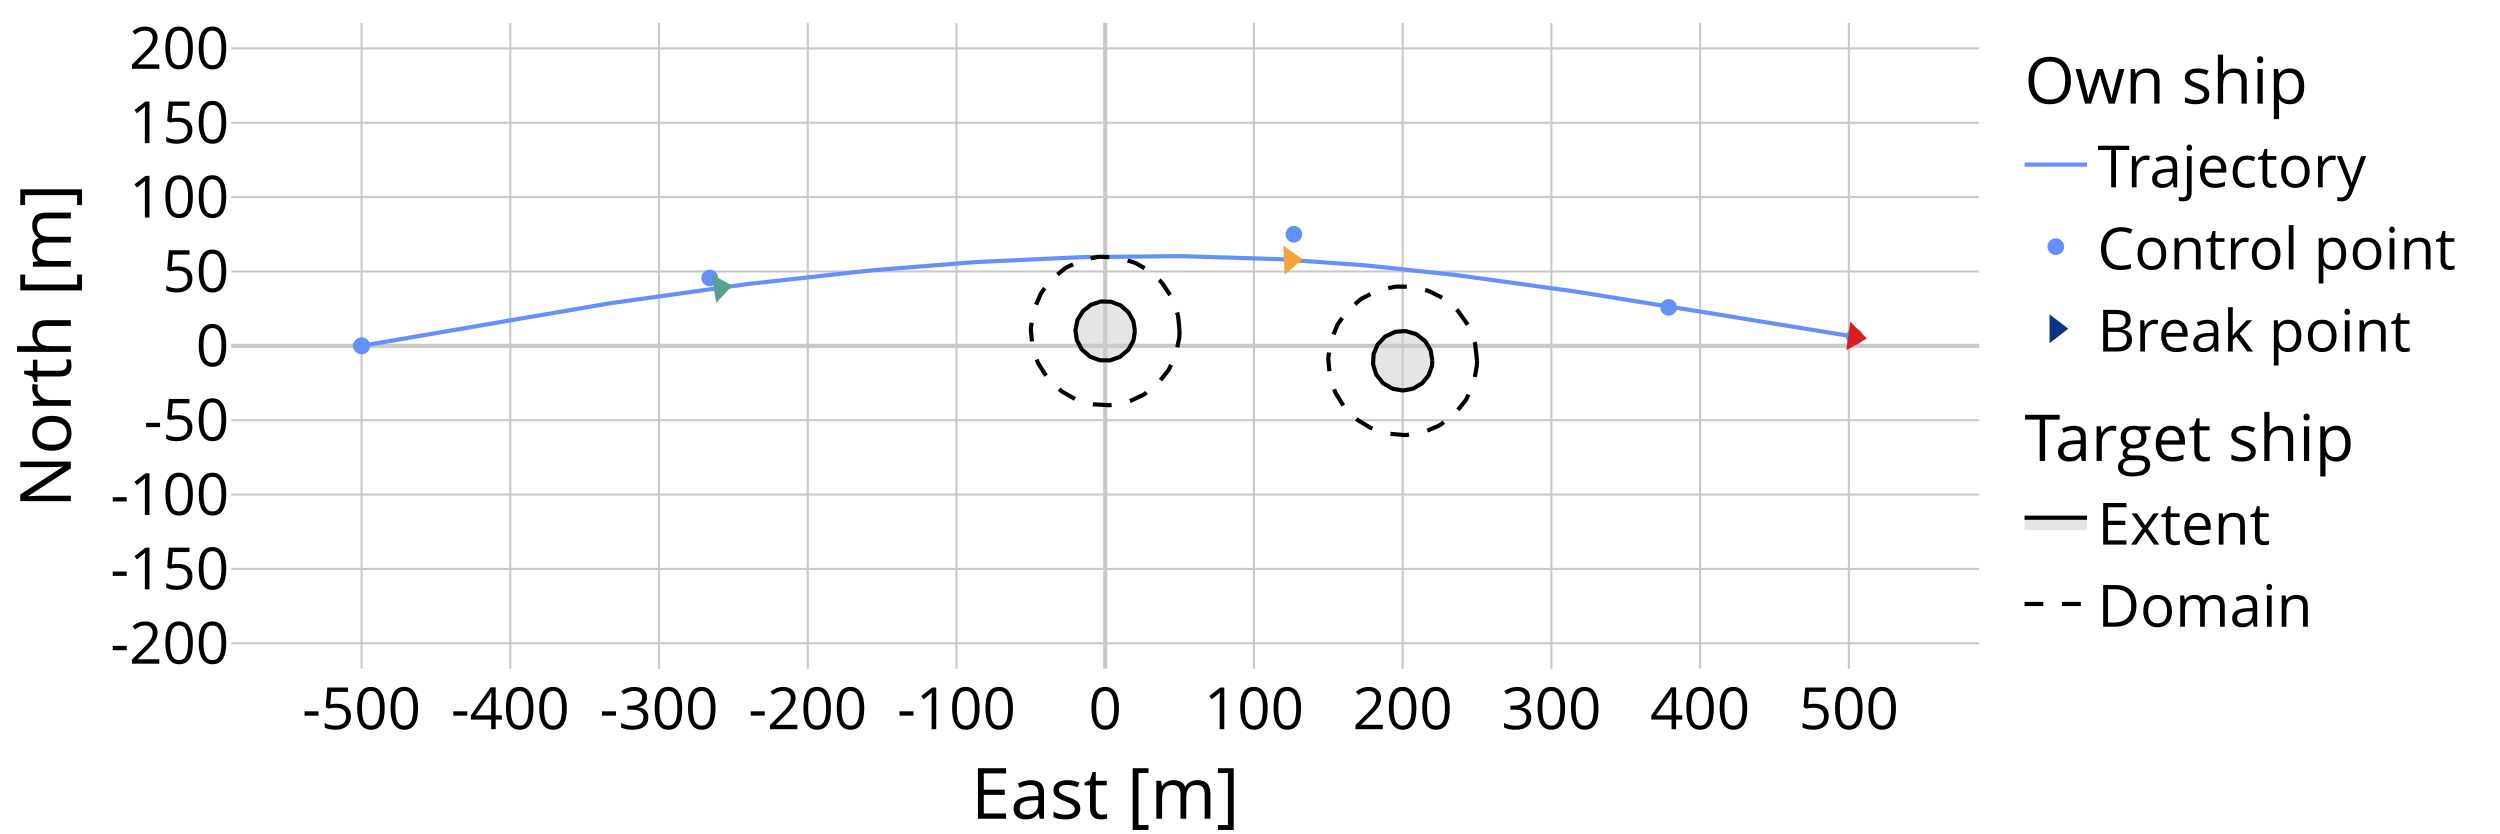
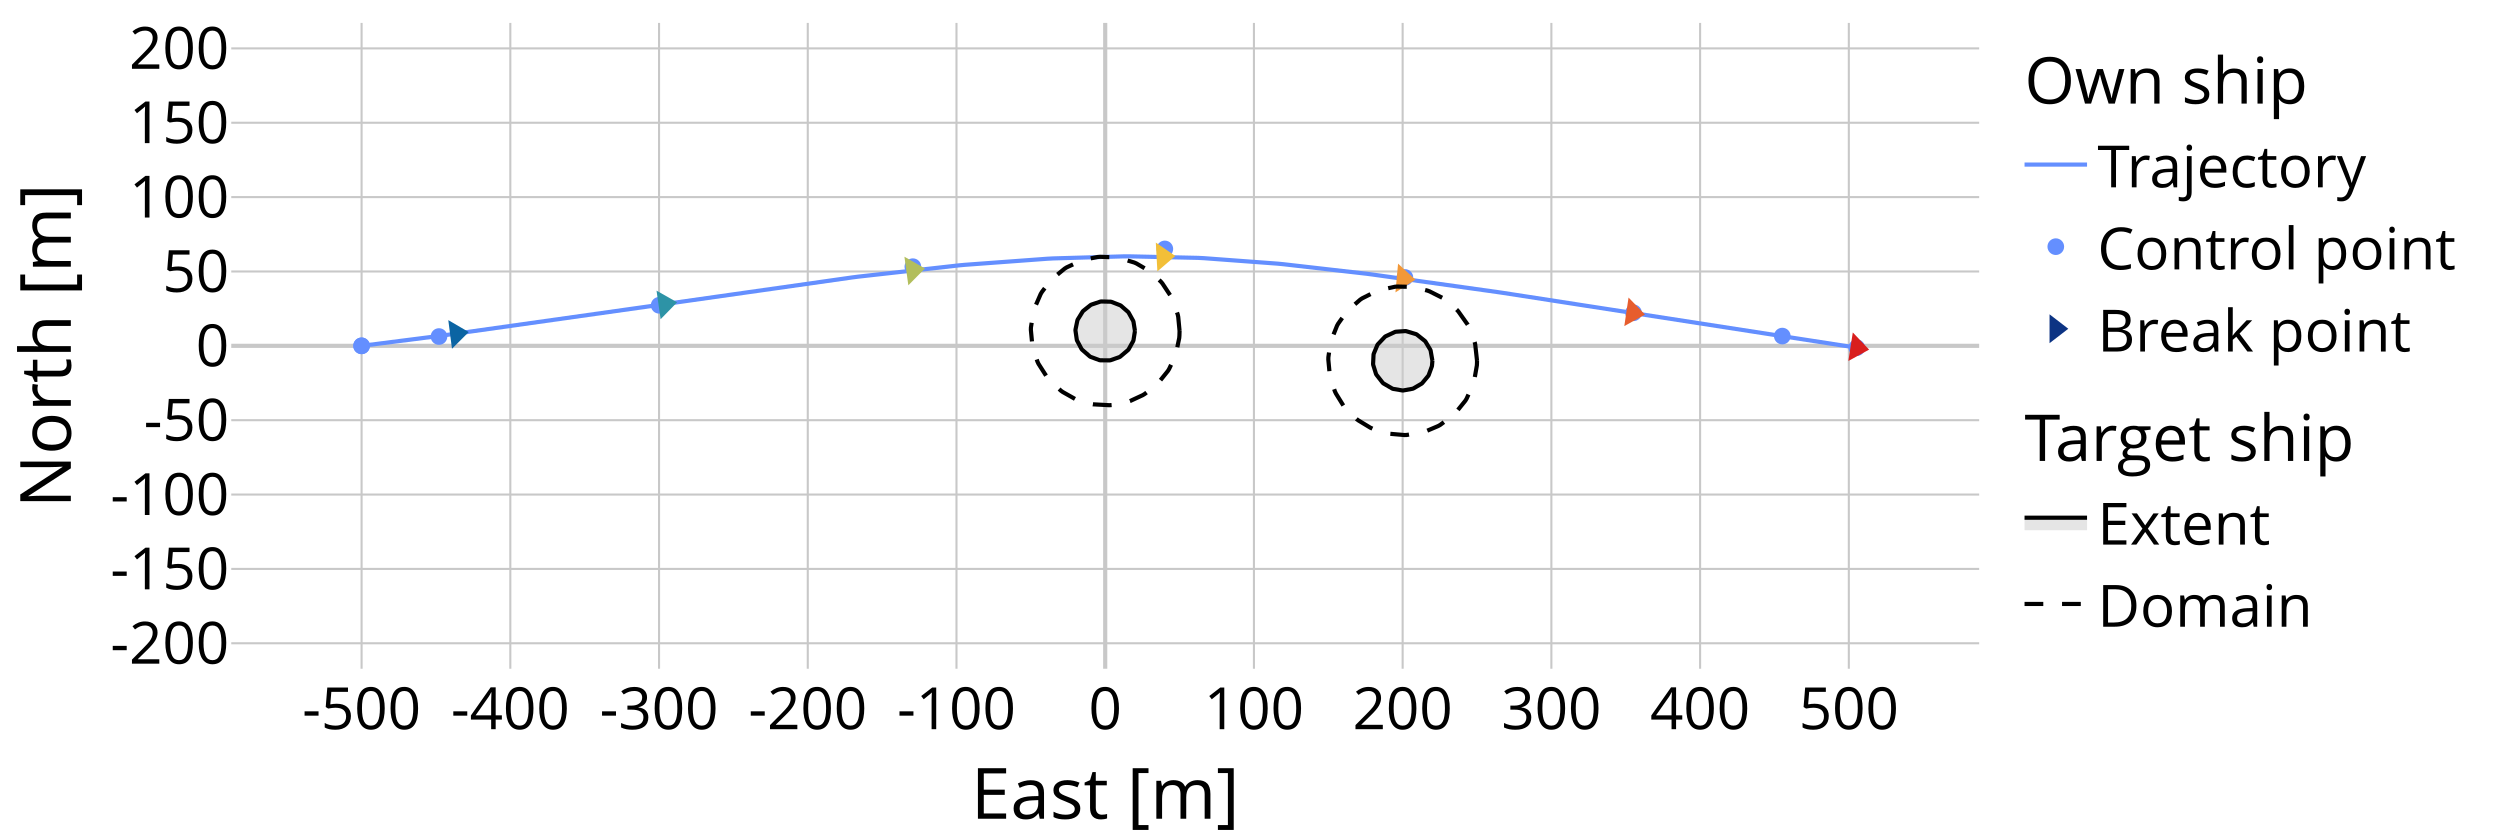
<svg xmlns="http://www.w3.org/2000/svg" class="main-svg" width="1200" height="400" style="" viewBox="0 0 1200 400">
  <rect x="0" y="0" width="1200" height="400" style="fill: rgb(255, 255, 255); fill-opacity: 1;" />
-   <defs id="defs-2bbbcf">
+   <defs id="defs-1d4c53">
    <g class="clips">
-       <clipPath id="clip2bbbcfxyplot" class="plotclip">
+       <clipPath id="clip1d4c53xyplot" class="plotclip">
        <rect width="839" height="310" />
      </clipPath>
-       <clipPath class="axesclip" id="clip2bbbcfx">
+       <clipPath class="axesclip" id="clip1d4c53x">
        <rect x="111" y="0" width="839" height="400" />
      </clipPath>
-       <clipPath class="axesclip" id="clip2bbbcfy">
+       <clipPath class="axesclip" id="clip1d4c53y">
        <rect x="0" y="11" width="1200" height="310" />
      </clipPath>
-       <clipPath class="axesclip" id="clip2bbbcfxy">
+       <clipPath class="axesclip" id="clip1d4c53xy">
        <rect x="111" y="11" width="839" height="310" />
      </clipPath>
    </g>
    <g class="gradients" />
    <g class="patterns" />
  </defs>
  <g class="bglayer" />
  <g class="layer-below">
    <g class="imagelayer" />
    <g class="shapelayer" />
  </g>
  <g class="cartesianlayer">
    <g class="subplot xy">
      <g class="layer-subplot">
        <g class="shapelayer" />
        <g class="imagelayer" />
      </g>
      <g class="minor-gridlayer">
        <g class="x" />
        <g class="y" />
      </g>
      <g class="gridlayer">
        <g class="x">
          <path class="xgrid crisp" transform="translate(173.56,0)" d="M0,11v310" style="stroke: rgb(200, 200, 200); stroke-opacity: 1; stroke-width: 1px;" />
          <path class="xgrid crisp" transform="translate(244.95,0)" d="M0,11v310" style="stroke: rgb(200, 200, 200); stroke-opacity: 1; stroke-width: 1px;" />
          <path class="xgrid crisp" transform="translate(316.34,0)" d="M0,11v310" style="stroke: rgb(200, 200, 200); stroke-opacity: 1; stroke-width: 1px;" />
          <path class="xgrid crisp" transform="translate(387.73,0)" d="M0,11v310" style="stroke: rgb(200, 200, 200); stroke-opacity: 1; stroke-width: 1px;" />
          <path class="xgrid crisp" transform="translate(459.11,0)" d="M0,11v310" style="stroke: rgb(200, 200, 200); stroke-opacity: 1; stroke-width: 1px;" />
          <path class="xgrid crisp" transform="translate(601.89,0)" d="M0,11v310" style="stroke: rgb(200, 200, 200); stroke-opacity: 1; stroke-width: 1px;" />
          <path class="xgrid crisp" transform="translate(673.27,0)" d="M0,11v310" style="stroke: rgb(200, 200, 200); stroke-opacity: 1; stroke-width: 1px;" />
          <path class="xgrid crisp" transform="translate(744.66,0)" d="M0,11v310" style="stroke: rgb(200, 200, 200); stroke-opacity: 1; stroke-width: 1px;" />
          <path class="xgrid crisp" transform="translate(816.05,0)" d="M0,11v310" style="stroke: rgb(200, 200, 200); stroke-opacity: 1; stroke-width: 1px;" />
          <path class="xgrid crisp" transform="translate(887.44,0)" d="M0,11v310" style="stroke: rgb(200, 200, 200); stroke-opacity: 1; stroke-width: 1px;" />
        </g>
        <g class="y">
          <path class="ygrid crisp" transform="translate(0,308.77)" d="M111,0h839" style="stroke: rgb(200, 200, 200); stroke-opacity: 1; stroke-width: 1px;" />
          <path class="ygrid crisp" transform="translate(0,273.08)" d="M111,0h839" style="stroke: rgb(200, 200, 200); stroke-opacity: 1; stroke-width: 1px;" />
          <path class="ygrid crisp" transform="translate(0,237.39)" d="M111,0h839" style="stroke: rgb(200, 200, 200); stroke-opacity: 1; stroke-width: 1px;" />
          <path class="ygrid crisp" transform="translate(0,201.69)" d="M111,0h839" style="stroke: rgb(200, 200, 200); stroke-opacity: 1; stroke-width: 1px;" />
          <path class="ygrid crisp" transform="translate(0,130.31)" d="M111,0h839" style="stroke: rgb(200, 200, 200); stroke-opacity: 1; stroke-width: 1px;" />
          <path class="ygrid crisp" transform="translate(0,94.61)" d="M111,0h839" style="stroke: rgb(200, 200, 200); stroke-opacity: 1; stroke-width: 1px;" />
          <path class="ygrid crisp" transform="translate(0,58.92)" d="M111,0h839" style="stroke: rgb(200, 200, 200); stroke-opacity: 1; stroke-width: 1px;" />
          <path class="ygrid crisp" transform="translate(0,23.23)" d="M111,0h839" style="stroke: rgb(200, 200, 200); stroke-opacity: 1; stroke-width: 1px;" />
        </g>
      </g>
      <g class="zerolinelayer">
        <path class="xzl zl crisp" transform="translate(530.5,0)" d="M0,11v310" style="stroke: rgb(200, 200, 200); stroke-opacity: 1; stroke-width: 2px;" />
        <path class="yzl zl crisp" transform="translate(0,166)" d="M111,0h839" style="stroke: rgb(200, 200, 200); stroke-opacity: 1; stroke-width: 2px;" />
      </g>
      <g class="layer-between">
        <g class="shapelayer" />
        <g class="imagelayer" />
      </g>
      <path class="xlines-below" />
      <path class="ylines-below" />
      <g class="overlines-below" />
      <g class="xaxislayer-below" />
      <g class="yaxislayer-below" />
      <g class="overaxes-below" />
      <g class="overplot">
-         <g class="xy" transform="translate(111,11)" clip-path="url(#clip2bbbcfxyplot)">
+         <g class="xy" transform="translate(111,11)" clip-path="url(#clip1d4c53xyplot)">
          <g class="scatterlayer mlayer">
-             <g class="trace scatter trace939c73" style="stroke-miterlimit: 2; opacity: 1;">
-               <g class="fills" />
-               <g class="errorbars" />
-               <g class="lines">
-                 <path class="js-line" d="M62.56,155L180.9,134.72L183.41,134.34L246.19,125.57L248.87,125.23L305.69,118.95L308.42,118.69L355.08,114.96L357.84,114.78L407.63,112.46L410.41,112.38L454.79,111.96L457.56,111.99L501.86,113.36L504.62,113.5L543.19,116.28L545.93,116.53L587.02,120.93L589.76,121.27L644.22,128.8L646.93,129.21L722.65,141.41L725.35,141.86L779.13,150.64" style="vector-effect: none; fill: none; stroke: rgb(100, 143, 255); stroke-opacity: 1; stroke-width: 2px; opacity: 1;" />
-               </g>
-               <g class="points" />
-               <g class="text" />
-             </g>
-             <g class="trace scatter trace4f220f" style="stroke-miterlimit: 2; opacity: 1;">
+             <g class="trace scatter tracec723ff" style="stroke-miterlimit: 2; opacity: 1;">
+               <g class="fills" />
+               <g class="errorbars" />
+               <g class="lines">
+                 <path class="js-line" d="M62.56,155L99.45,150.3L101.22,150.07L204.29,135.51L206.94,135.12L298.23,122.14L301.07,121.78L349.34,116.37L352.17,116.11L391.73,113.19L394.55,113.04L428.14,112.06L430.92,112.04L464.09,112.78L466.83,112.92L502.22,115.55L504.92,115.81L545.06,120.41L547.71,120.76L607.9,129.21L610.48,129.59L780.24,155.89" style="vector-effect: none; fill: none; stroke: rgb(100, 143, 255); stroke-opacity: 1; stroke-width: 2px; opacity: 1;" />
+               </g>
+               <g class="points" />
+               <g class="text" />
+             </g>
+             <g class="trace scatter trace3979f6" style="stroke-miterlimit: 2; opacity: 1;">
              <g class="fills" />
              <g class="errorbars" />
              <g class="lines" />
              <g class="points">
                <path class="point" transform="translate(62.56,155)" d="M4,0A4,4 0 1,1 0,-4A4,4 0 0,1 4,0Z" style="opacity: 1; stroke-width: 0px; fill: rgb(100, 143, 255); fill-opacity: 1;" />
                <path class="point" transform="translate(62.56,155)" d="M4,0A4,4 0 1,1 0,-4A4,4 0 0,1 4,0Z" style="opacity: 1; stroke-width: 0px; fill: rgb(100, 143, 255); fill-opacity: 1;" />
-                 <path class="point" transform="translate(229.66,122.41)" d="M4,0A4,4 0 1,1 0,-4A4,4 0 0,1 4,0Z" style="opacity: 1; stroke-width: 0px; fill: rgb(100, 143, 255); fill-opacity: 1;" />
-                 <path class="point" transform="translate(510.06,101.44)" d="M4,0A4,4 0 1,1 0,-4A4,4 0 0,1 4,0Z" style="opacity: 1; stroke-width: 0px; fill: rgb(100, 143, 255); fill-opacity: 1;" />
-                 <path class="point" transform="translate(689.96,136.54)" d="M4,0A4,4 0 1,1 0,-4A4,4 0 0,1 4,0Z" style="opacity: 1; stroke-width: 0px; fill: rgb(100, 143, 255); fill-opacity: 1;" />
-                 <path class="point" transform="translate(779.13,150.64)" d="M4,0A4,4 0 1,1 0,-4A4,4 0 0,1 4,0Z" style="opacity: 1; stroke-width: 0px; fill: rgb(100, 143, 255); fill-opacity: 1;" />
-               </g>
-               <g class="text" />
-             </g>
-             <g class="trace scatter traceaa5541" style="stroke-miterlimit: 2; opacity: 1;">
+                 <path class="point" transform="translate(99.71,150.54)" d="M4,0A4,4 0 1,1 0,-4A4,4 0 0,1 4,0Z" style="opacity: 1; stroke-width: 0px; fill: rgb(100, 143, 255); fill-opacity: 1;" />
+                 <path class="point" transform="translate(205.4,135.54)" d="M4,0A4,4 0 1,1 0,-4A4,4 0 0,1 4,0Z" style="opacity: 1; stroke-width: 0px; fill: rgb(100, 143, 255); fill-opacity: 1;" />
+                 <path class="point" transform="translate(327.17,117.01)" d="M4,0A4,4 0 1,1 0,-4A4,4 0 0,1 4,0Z" style="opacity: 1; stroke-width: 0px; fill: rgb(100, 143, 255); fill-opacity: 1;" />
+                 <path class="point" transform="translate(448.12,108.49)" d="M4,0A4,4 0 1,1 0,-4A4,4 0 0,1 4,0Z" style="opacity: 1; stroke-width: 0px; fill: rgb(100, 143, 255); fill-opacity: 1;" />
+                 <path class="point" transform="translate(563.34,122.17)" d="M4,0A4,4 0 1,1 0,-4A4,4 0 0,1 4,0Z" style="opacity: 1; stroke-width: 0px; fill: rgb(100, 143, 255); fill-opacity: 1;" />
+                 <path class="point" transform="translate(673.08,139.14)" d="M4,0A4,4 0 1,1 0,-4A4,4 0 0,1 4,0Z" style="opacity: 1; stroke-width: 0px; fill: rgb(100, 143, 255); fill-opacity: 1;" />
+                 <path class="point" transform="translate(744.5,150.32)" d="M4,0A4,4 0 1,1 0,-4A4,4 0 0,1 4,0Z" style="opacity: 1; stroke-width: 0px; fill: rgb(100, 143, 255); fill-opacity: 1;" />
+                 <path class="point" transform="translate(780.24,155.89)" d="M4,0A4,4 0 1,1 0,-4A4,4 0 0,1 4,0Z" style="opacity: 1; stroke-width: 0px; fill: rgb(100, 143, 255); fill-opacity: 1;" />
+               </g>
+               <g class="text" />
+             </g>
+             <g class="trace scatter tracec03ff7" style="stroke-miterlimit: 2; opacity: 1;">
              <g class="fills" />
              <g class="errorbars" />
              <g class="lines" />
              <g class="points">
                <path class="point" transform="translate(62.56,155)" d="M0,0Z" style="opacity: 1; stroke-width: 0px; fill: rgb(12, 51, 131); fill-opacity: 1;" />
-                 <path class="point" transform="translate(234.62,127.06)" d="M-4.072,-6.36L-1.85,7.321L5.922,-0.962Z" style="opacity: 1; stroke-width: 0px; fill: rgb(88, 161, 142); fill-opacity: 1;" />
-                 <path class="point" transform="translate(508.3,113.71)" d="M-3.334,-6.776L-2.659,7.068L5.993,-0.292Z" style="opacity: 1; stroke-width: 0px; fill: rgb(242, 165, 56); fill-opacity: 1;" />
-                 <path class="point" transform="translate(779.13,150.64)" d="M-2.036,-7.272L-3.909,6.461L5.945,0.811Z" style="opacity: 1; stroke-width: 0px; fill: rgb(217, 30, 30); fill-opacity: 1;" />
-               </g>
-               <g class="text" />
-             </g>
-             <g class="trace scatter trace529191" style="stroke-miterlimit: 2; opacity: 1;">
+                 <path class="point" transform="translate(108.04,149.15)" d="M-3.859,-6.491L-2.092,7.256L5.951,-0.765Z" style="opacity: 1; stroke-width: 0px; fill: rgb(11, 100, 163); fill-opacity: 1;" />
+                 <path class="point" transform="translate(208.08,134.95)" d="M-3.945,-6.439L-1.995,7.283L5.94,-0.844Z" style="opacity: 1; stroke-width: 0px; fill: rgb(45, 147, 166); fill-opacity: 1;" />
+                 <path class="point" transform="translate(327.03,118.68)" d="M-3.911,-6.46L-2.034,7.273L5.945,-0.813Z" style="opacity: 1; stroke-width: 0px; fill: rgb(178, 190, 92); fill-opacity: 1;" />
+                 <path class="point" transform="translate(447.16,112.19)" d="M-3.37,-6.758L-2.622,7.082L5.991,-0.324Z" style="opacity: 1; stroke-width: 0px; fill: rgb(242, 191, 56); fill-opacity: 1;" />
+                 <path class="point" transform="translate(562.43,122.72)" d="M-2.357,-7.174L-3.618,6.628L5.975,0.546Z" style="opacity: 1; stroke-width: 0px; fill: rgb(242, 152, 56); fill-opacity: 1;" />
+                 <path class="point" transform="translate(672.65,139.11)" d="M-1.948,-7.296L-3.987,6.413L5.935,0.883Z" style="opacity: 1; stroke-width: 0px; fill: rgb(231, 93, 45); fill-opacity: 1;" />
+                 <path class="point" transform="translate(780.24,155.89)" d="M-1.896,-7.309L-4.032,6.385L5.928,0.924Z" style="opacity: 1; stroke-width: 0px; fill: rgb(217, 30, 30); fill-opacity: 1;" />
+               </g>
+               <g class="text" />
+             </g>
+             <g class="trace scatter trace95579a" style="stroke-miterlimit: 2; opacity: 1;">
              <g class="fills">
                <g>
                  <path class="js-fill" d="M433.78,147.86L433.07,143.43L432.92,143L430.75,139.07L430.47,138.72L427.09,135.77L426.7,135.53L422.52,133.91L422.08,133.82L417.59,133.71L417.14,133.78L412.89,135.21L412.49,135.42L408.98,138.21L408.68,138.55L406.32,142.37L406.15,142.79L405.24,147.19L405.22,147.64L405.86,152.08L406,152.51L408.11,156.47L408.39,156.83L412.1,160.07L412.49,160.3L416.7,161.86L417.14,161.94L421.63,161.98L422.08,161.9L426.31,160.41L426.7,160.19L430.47,157L430.75,156.65L432.92,152.72L433.07,152.29L433.78,147.86Z" style="fill: rgb(204, 204, 204); fill-opacity: 0.5; stroke-width: 0;" />
                </g>
              </g>
              <g class="errorbars" />
              <g class="lines">
                <path class="js-line" d="M433.78,147.86L433.07,143.43L432.92,143L430.75,139.07L430.47,138.72L427.09,135.77L426.7,135.53L422.52,133.91L422.08,133.82L417.59,133.71L417.14,133.78L412.89,135.21L412.49,135.42L408.98,138.21L408.68,138.55L406.32,142.37L406.15,142.79L405.24,147.19L405.22,147.64L405.86,152.08L406,152.51L408.11,156.47L408.39,156.83L412.1,160.07L412.49,160.3L416.7,161.86L417.14,161.94L421.63,161.98L422.08,161.9L426.31,160.41L426.7,160.19L430.47,157L430.75,156.65L432.92,152.72L433.07,152.29L433.78,147.86" style="vector-effect: none; fill: none; stroke: rgb(0, 0, 0); stroke-opacity: 1; stroke-width: 2px; opacity: 1;" />
              </g>
              <g class="points" />
              <g class="text" />
            </g>
-             <g class="trace scatter trace9f616b" style="stroke-miterlimit: 2; opacity: 1;">
+             <g class="trace scatter trace1724c8" style="stroke-miterlimit: 2; opacity: 1;">
              <g class="fills" />
              <g class="errorbars" />
              <g class="lines">
                <path class="js-line" d="M455.19,147.86L454.55,141.14L454.33,140.04L451.76,132.59L451.26,131.58L446.92,125.01L446.19,124.16L441.25,119.56L440.34,118.89L434.51,115.48L433.48,115.02L425.94,112.75L424.83,112.57L416.97,112.26L415.84,112.36L409.22,113.68L408.15,114.02L401.01,117.33L400.05,117.93L393.96,122.92L393.19,123.74L389.12,129.13L388.54,130.1L385.4,137.31L385.08,138.4L383.85,146.17L383.81,147.3L384.56,155.14L384.8,156.23L387,162.62L387.48,163.64L391.72,170.27L392.44,171.14L398.2,176.5L399.12,177.16L405,180.48L406.04,180.92L412.5,182.86L413.61,183.07L421.47,183.5L422.6,183.42L430.32,181.88L431.38,181.52L437.51,178.68L438.47,178.09L443.83,173.98L444.64,173.2L449.58,167.07L450.17,166.11L453.06,160.01L453.43,158.94L455.03,151.24L455.12,150.11L455.19,147.86" style="vector-effect: none; fill: none; stroke: rgb(0, 0, 0); stroke-opacity: 1; stroke-dasharray: 9px, 9px; stroke-width: 2px; opacity: 1;" />
              </g>
              <g class="points" />
              <g class="text" />
            </g>
-             <g class="trace scatter trace96dab7" style="stroke-miterlimit: 2; opacity: 1;">
+             <g class="trace scatter trace79d172" style="stroke-miterlimit: 2; opacity: 1;">
              <g class="fills">
                <g>
                  <path class="js-fill" d="M576.55,162.14L575.7,157.28L575.54,156.86L573.24,153L572.95,152.66L569.09,149.59L568.69,149.38L563.96,147.96L563.51,147.92L559.03,148.23L558.6,148.34L554.12,150.42L553.75,150.68L550.36,154.27L550.12,154.65L548.4,158.79L548.3,159.23L548.08,163.71L548.14,164.16L549.47,168.45L549.67,168.85L552.71,172.74L553.05,173.04L557.31,175.52L557.73,175.67L562.16,176.42L562.61,176.41L567.03,175.6L567.45,175.44L571.33,173.18L571.67,172.89L574.54,169.44L574.77,169.05L576.3,164.83L576.37,164.38L576.55,162.14Z" style="fill: rgb(204, 204, 204); fill-opacity: 0.5; stroke-width: 0;" />
                </g>
              </g>
              <g class="errorbars" />
              <g class="lines">
                <path class="js-line" d="M576.55,162.14L575.7,157.28L575.54,156.86L573.24,153L572.95,152.66L569.09,149.59L568.69,149.38L563.96,147.96L563.51,147.92L559.03,148.23L558.6,148.34L554.12,150.42L553.75,150.68L550.36,154.27L550.12,154.65L548.4,158.79L548.3,159.23L548.08,163.71L548.14,164.16L549.47,168.45L549.67,168.85L552.71,172.74L553.05,173.04L557.31,175.52L557.73,175.67L562.16,176.42L562.61,176.41L567.03,175.6L567.45,175.44L571.33,173.18L571.67,172.89L574.54,169.44L574.77,169.05L576.3,164.83L576.37,164.38L576.55,162.14" style="vector-effect: none; fill: none; stroke: rgb(0, 0, 0); stroke-opacity: 1; stroke-width: 2px; opacity: 1;" />
              </g>
              <g class="points" />
              <g class="text" />
            </g>
-             <g class="trace scatter traced16db9" style="stroke-miterlimit: 2; opacity: 1;">
+             <g class="trace scatter traced407fb" style="stroke-miterlimit: 2; opacity: 1;">
              <g class="fills" />
              <g class="errorbars" />
              <g class="lines">
                <path class="js-line" d="M597.97,162.14L597.1,154.31L596.84,153.22L594.04,145.86L593.51,144.86L588.96,138.44L588.2,137.61L582.19,132.52L581.25,131.91L575.21,128.87L574.16,128.48L567.61,126.85L566.49,126.7L559.74,126.54L558.62,126.63L550.92,128.3L549.86,128.67L542.83,132.21L541.89,132.84L535.96,138.02L535.22,138.86L531.32,144.37L530.77,145.36L527.86,152.67L527.58,153.77L526.62,160.45L526.59,161.58L527.33,169.41L527.58,170.51L529.77,176.9L530.26,177.92L533.8,183.66L534.49,184.55L540.08,190.1L540.98,190.78L546.75,194.28L547.77,194.75L554.17,196.9L555.28,197.14L563.12,197.82L564.25,197.78L572.01,196.48L573.09,196.15L579.3,193.51L580.28,192.96L586.6,188.26L587.41,187.48L592.36,181.35L592.95,180.39L596.2,173.22L596.54,172.15L597.9,164.39L597.95,163.27L597.97,162.14" style="vector-effect: none; fill: none; stroke: rgb(0, 0, 0); stroke-opacity: 1; stroke-dasharray: 9px, 9px; stroke-width: 2px; opacity: 1;" />
              </g>
              <g class="points" />
              <g class="text" />
            </g>
          </g>
        </g>
      </g>
      <path class="xlines-above crisp" d="M0,0" style="fill: none;" />
      <path class="ylines-above crisp" d="M0,0" style="fill: none;" />
      <g class="overlines-above" />
      <g class="xaxislayer-above">
        <g class="xtick">
          <text text-anchor="middle" x="0" y="350" transform="translate(173.56,0)" style="font-family: 'Open Sans', verdana, arial, sans-serif; font-size: 28px; fill: rgb(0, 0, 0); fill-opacity: 1; white-space: pre; opacity: 1;">-500</text>
        </g>
        <g class="xtick">
          <text text-anchor="middle" x="0" y="350" style="font-family: 'Open Sans', verdana, arial, sans-serif; font-size: 28px; fill: rgb(0, 0, 0); fill-opacity: 1; white-space: pre; opacity: 1;" transform="translate(244.95,0)">-400</text>
        </g>
        <g class="xtick">
          <text text-anchor="middle" x="0" y="350" style="font-family: 'Open Sans', verdana, arial, sans-serif; font-size: 28px; fill: rgb(0, 0, 0); fill-opacity: 1; white-space: pre; opacity: 1;" transform="translate(316.34,0)">-300</text>
        </g>
        <g class="xtick">
          <text text-anchor="middle" x="0" y="350" style="font-family: 'Open Sans', verdana, arial, sans-serif; font-size: 28px; fill: rgb(0, 0, 0); fill-opacity: 1; white-space: pre; opacity: 1;" transform="translate(387.73,0)">-200</text>
        </g>
        <g class="xtick">
          <text text-anchor="middle" x="0" y="350" style="font-family: 'Open Sans', verdana, arial, sans-serif; font-size: 28px; fill: rgb(0, 0, 0); fill-opacity: 1; white-space: pre; opacity: 1;" transform="translate(459.11,0)">-100</text>
        </g>
        <g class="xtick">
          <text text-anchor="middle" x="0" y="350" style="font-family: 'Open Sans', verdana, arial, sans-serif; font-size: 28px; fill: rgb(0, 0, 0); fill-opacity: 1; white-space: pre; opacity: 1;" transform="translate(530.5,0)">0</text>
        </g>
        <g class="xtick">
          <text text-anchor="middle" x="0" y="350" style="font-family: 'Open Sans', verdana, arial, sans-serif; font-size: 28px; fill: rgb(0, 0, 0); fill-opacity: 1; white-space: pre; opacity: 1;" transform="translate(601.89,0)">100</text>
        </g>
        <g class="xtick">
          <text text-anchor="middle" x="0" y="350" style="font-family: 'Open Sans', verdana, arial, sans-serif; font-size: 28px; fill: rgb(0, 0, 0); fill-opacity: 1; white-space: pre; opacity: 1;" transform="translate(673.27,0)">200</text>
        </g>
        <g class="xtick">
          <text text-anchor="middle" x="0" y="350" style="font-family: 'Open Sans', verdana, arial, sans-serif; font-size: 28px; fill: rgb(0, 0, 0); fill-opacity: 1; white-space: pre; opacity: 1;" transform="translate(744.66,0)">300</text>
        </g>
        <g class="xtick">
          <text text-anchor="middle" x="0" y="350" style="font-family: 'Open Sans', verdana, arial, sans-serif; font-size: 28px; fill: rgb(0, 0, 0); fill-opacity: 1; white-space: pre; opacity: 1;" transform="translate(816.05,0)">400</text>
        </g>
        <g class="xtick">
          <text text-anchor="middle" x="0" y="350" style="font-family: 'Open Sans', verdana, arial, sans-serif; font-size: 28px; fill: rgb(0, 0, 0); fill-opacity: 1; white-space: pre; opacity: 1;" transform="translate(887.44,0)">500</text>
        </g>
      </g>
      <g class="yaxislayer-above">
        <g class="ytick">
          <text text-anchor="end" x="110" y="9.8" transform="translate(0,308.77)" style="font-family: 'Open Sans', verdana, arial, sans-serif; font-size: 28px; fill: rgb(0, 0, 0); fill-opacity: 1; white-space: pre; opacity: 1;">-200</text>
        </g>
        <g class="ytick">
          <text text-anchor="end" x="110" y="9.8" style="font-family: 'Open Sans', verdana, arial, sans-serif; font-size: 28px; fill: rgb(0, 0, 0); fill-opacity: 1; white-space: pre; opacity: 1;" transform="translate(0,273.08)">-150</text>
        </g>
        <g class="ytick">
          <text text-anchor="end" x="110" y="9.8" style="font-family: 'Open Sans', verdana, arial, sans-serif; font-size: 28px; fill: rgb(0, 0, 0); fill-opacity: 1; white-space: pre; opacity: 1;" transform="translate(0,237.39)">-100</text>
        </g>
        <g class="ytick">
          <text text-anchor="end" x="110" y="9.8" style="font-family: 'Open Sans', verdana, arial, sans-serif; font-size: 28px; fill: rgb(0, 0, 0); fill-opacity: 1; white-space: pre; opacity: 1;" transform="translate(0,201.69)">-50</text>
        </g>
        <g class="ytick">
          <text text-anchor="end" x="110" y="9.8" style="font-family: 'Open Sans', verdana, arial, sans-serif; font-size: 28px; fill: rgb(0, 0, 0); fill-opacity: 1; white-space: pre; opacity: 1;" transform="translate(0,166)">0</text>
        </g>
        <g class="ytick">
          <text text-anchor="end" x="110" y="9.8" style="font-family: 'Open Sans', verdana, arial, sans-serif; font-size: 28px; fill: rgb(0, 0, 0); fill-opacity: 1; white-space: pre; opacity: 1;" transform="translate(0,130.31)">50</text>
        </g>
        <g class="ytick">
          <text text-anchor="end" x="110" y="9.8" style="font-family: 'Open Sans', verdana, arial, sans-serif; font-size: 28px; fill: rgb(0, 0, 0); fill-opacity: 1; white-space: pre; opacity: 1;" transform="translate(0,94.61)">100</text>
        </g>
        <g class="ytick">
          <text text-anchor="end" x="110" y="9.8" style="font-family: 'Open Sans', verdana, arial, sans-serif; font-size: 28px; fill: rgb(0, 0, 0); fill-opacity: 1; white-space: pre; opacity: 1;" transform="translate(0,58.92)">150</text>
        </g>
        <g class="ytick">
          <text text-anchor="end" x="110" y="9.8" style="font-family: 'Open Sans', verdana, arial, sans-serif; font-size: 28px; fill: rgb(0, 0, 0); fill-opacity: 1; white-space: pre; opacity: 1;" transform="translate(0,23.23)">200</text>
        </g>
      </g>
      <g class="overaxes-above" />
    </g>
  </g>
  <g class="polarlayer" />
  <g class="smithlayer" />
  <g class="ternarylayer" />
  <g class="geolayer" />
  <g class="funnelarealayer" />
  <g class="pielayer" />
  <g class="iciclelayer" />
  <g class="treemaplayer" />
  <g class="sunburstlayer" />
  <g class="glimages" />
-   <defs id="topdefs-2bbbcf">
+   <defs id="topdefs-1d4c53">
    <g class="clips" />
-     <clipPath id="legend2bbbcf">
+     <clipPath id="legend1d4c53">
      <rect width="228" height="304" x="0" y="0" />
    </clipPath>
  </defs>
  <g class="layer-above">
    <g class="imagelayer" />
    <g class="shapelayer" />
  </g>
  <g class="infolayer">
    <g class="legend" pointer-events="all" transform="translate(966.78,11)">
      <rect class="bg" shape-rendering="crispEdges" width="228" height="304" x="0" y="0" style="stroke: rgb(68, 68, 68); stroke-opacity: 1; fill: rgb(255, 255, 255); fill-opacity: 1; stroke-width: 0px;" />
-       <g class="scrollbox" transform="" clip-path="url(#legend2bbbcf)">
+       <g class="scrollbox" transform="" clip-path="url(#legend1d4c53)">
        <g class="groups" transform="">
          <g class="traces" transform="translate(0,26.65)" style="opacity: 1;">
            <text class="legendtext" text-anchor="start" x="5" y="12.09" style="font-family: 'Open Sans', verdana, arial, sans-serif; font-size: 31px; fill: rgb(0, 0, 0); fill-opacity: 1; white-space: pre;">Own ship</text>
            <g class="layers">
              <g class="legendfill" />
              <g class="legendlines" />
              <g class="legendsymbols">
                <g class="legendpoints" />
              </g>
            </g>
            <rect class="legendtoggle" x="0" y="-21.65" width="222.656" height="43.3" style="fill: rgb(0, 0, 0); fill-opacity: 0;" />
          </g>
          <g class="traces" transform="translate(0,68)" style="opacity: 1;">
            <text class="legendtext" text-anchor="start" x="40" y="10.92" style="font-family: 'Open Sans', verdana, arial, sans-serif; font-size: 28px; fill: rgb(0, 0, 0); fill-opacity: 1; white-space: pre;">Trajectory</text>
            <g class="layers" style="opacity: 1;">
              <g class="legendfill" />
              <g class="legendlines">
                <path class="js-line" d="M5,0h30" style="fill: none; stroke: rgb(100, 143, 255); stroke-opacity: 1; stroke-width: 2px;" />
              </g>
              <g class="legendsymbols">
                <g class="legendpoints" />
              </g>
            </g>
            <rect class="legendtoggle" x="0" y="-19.7" width="222.656" height="39.4" style="fill: rgb(0, 0, 0); fill-opacity: 0;" />
          </g>
          <g class="traces" transform="translate(0,107.4)" style="opacity: 1;">
            <text class="legendtext" text-anchor="start" x="40" y="10.92" style="font-family: 'Open Sans', verdana, arial, sans-serif; font-size: 28px; fill: rgb(0, 0, 0); fill-opacity: 1; white-space: pre;">Control point</text>
            <g class="layers" style="opacity: 1;">
              <g class="legendfill" />
              <g class="legendlines" />
              <g class="legendsymbols">
                <g class="legendpoints">
                  <path class="scatterpts" transform="translate(20,0)" d="M4,0A4,4 0 1,1 0,-4A4,4 0 0,1 4,0Z" style="opacity: 1; stroke-width: 0px; fill: rgb(100, 143, 255); fill-opacity: 1;" />
                </g>
              </g>
            </g>
            <rect class="legendtoggle" x="0" y="-19.7" width="222.656" height="39.4" style="fill: rgb(0, 0, 0); fill-opacity: 0;" />
          </g>
          <g class="traces" transform="translate(0,146.8)" style="opacity: 1;">
            <text class="legendtext" text-anchor="start" x="40" y="10.92" style="font-family: 'Open Sans', verdana, arial, sans-serif; font-size: 28px; fill: rgb(0, 0, 0); fill-opacity: 1; white-space: pre;">Break point</text>
            <g class="layers" style="opacity: 1;">
              <g class="legendfill" />
              <g class="legendlines" />
              <g class="legendsymbols">
                <g class="legendpoints">
                  <path class="scatterpts" transform="translate(20,0)" d="M-3,-6.93L-3,6.93L6,-3.6739403974420594e-16Z" style="opacity: 1; stroke-width: 0px; fill: rgb(12, 51, 131); fill-opacity: 1;" />
                </g>
              </g>
            </g>
            <rect class="legendtoggle" x="0" y="-19.7" width="222.656" height="39.4" style="fill: rgb(0, 0, 0); fill-opacity: 0;" />
          </g>
        </g>
        <g class="groups" transform="translate(0,10)">
          <g class="traces" transform="translate(0,188.15)" style="opacity: 1;">
            <text class="legendtext" text-anchor="start" x="5" y="12.09" style="font-family: 'Open Sans', verdana, arial, sans-serif; font-size: 31px; fill: rgb(0, 0, 0); fill-opacity: 1; white-space: pre;">Target ship</text>
            <g class="layers">
              <g class="legendfill" />
              <g class="legendlines" />
              <g class="legendsymbols">
                <g class="legendpoints" />
              </g>
            </g>
            <rect class="legendtoggle" x="0" y="-21.65" width="222.656" height="43.3" style="fill: rgb(0, 0, 0); fill-opacity: 0;" />
          </g>
          <g class="traces" transform="translate(0,229.5)" style="opacity: 1;">
            <text class="legendtext" text-anchor="start" x="40" y="10.92" style="font-family: 'Open Sans', verdana, arial, sans-serif; font-size: 28px; fill: rgb(0, 0, 0); fill-opacity: 1; white-space: pre;">Extent</text>
            <g class="layers" style="opacity: 1;">
              <g class="legendfill">
                <path class="js-fill" d="M5,-2h30v6h-30z" style="stroke-width: 0; fill: rgb(204, 204, 204); fill-opacity: 0.5;" />
              </g>
              <g class="legendlines">
                <path class="js-line" d="M5,-2h30" style="fill: none; stroke: rgb(0, 0, 0); stroke-opacity: 1; stroke-width: 2px;" />
              </g>
              <g class="legendsymbols">
                <g class="legendpoints" />
              </g>
            </g>
            <rect class="legendtoggle" x="0" y="-19.7" width="222.656" height="39.4" style="fill: rgb(0, 0, 0); fill-opacity: 0;" />
          </g>
          <g class="traces" transform="translate(0,268.9)" style="opacity: 1;">
            <text class="legendtext" text-anchor="start" x="40" y="10.92" style="font-family: 'Open Sans', verdana, arial, sans-serif; font-size: 28px; fill: rgb(0, 0, 0); fill-opacity: 1; white-space: pre;">Domain</text>
            <g class="layers" style="opacity: 1;">
              <g class="legendfill" />
              <g class="legendlines">
                <path class="js-line" d="M5,0h30" style="fill: none; stroke: rgb(0, 0, 0); stroke-opacity: 1; stroke-dasharray: 9px, 9px; stroke-width: 2px;" />
              </g>
              <g class="legendsymbols">
                <g class="legendpoints" />
              </g>
            </g>
            <rect class="legendtoggle" x="0" y="-19.7" width="222.656" height="39.4" style="fill: rgb(0, 0, 0); fill-opacity: 0;" />
          </g>
        </g>
      </g>
      <rect class="scrollbar" rx="20" ry="3" width="0" height="0" x="0" y="0" style="fill: rgb(128, 139, 164); fill-opacity: 1;" />
    </g>
    <g class="g-gtitle" />
    <g class="g-xtitle" transform="translate(0,-1.3)">
      <text class="xtitle" x="530.5" y="394.3" text-anchor="middle" style="opacity: 1; font-family: 'Open Sans', verdana, arial, sans-serif; font-size: 34px; fill: rgb(0, 0, 0); fill-opacity: 1; white-space: pre;">East [m]</text>
    </g>
    <g class="g-ytitle" transform="translate(16.52539,0)">
      <text class="ytitle" transform="rotate(-90,17.475,166)" x="17.475" y="166" text-anchor="middle" style="opacity: 1; font-family: 'Open Sans', verdana, arial, sans-serif; font-size: 34px; fill: rgb(0, 0, 0); fill-opacity: 1; white-space: pre;">North [m]</text>
    </g>
  </g>
</svg>
